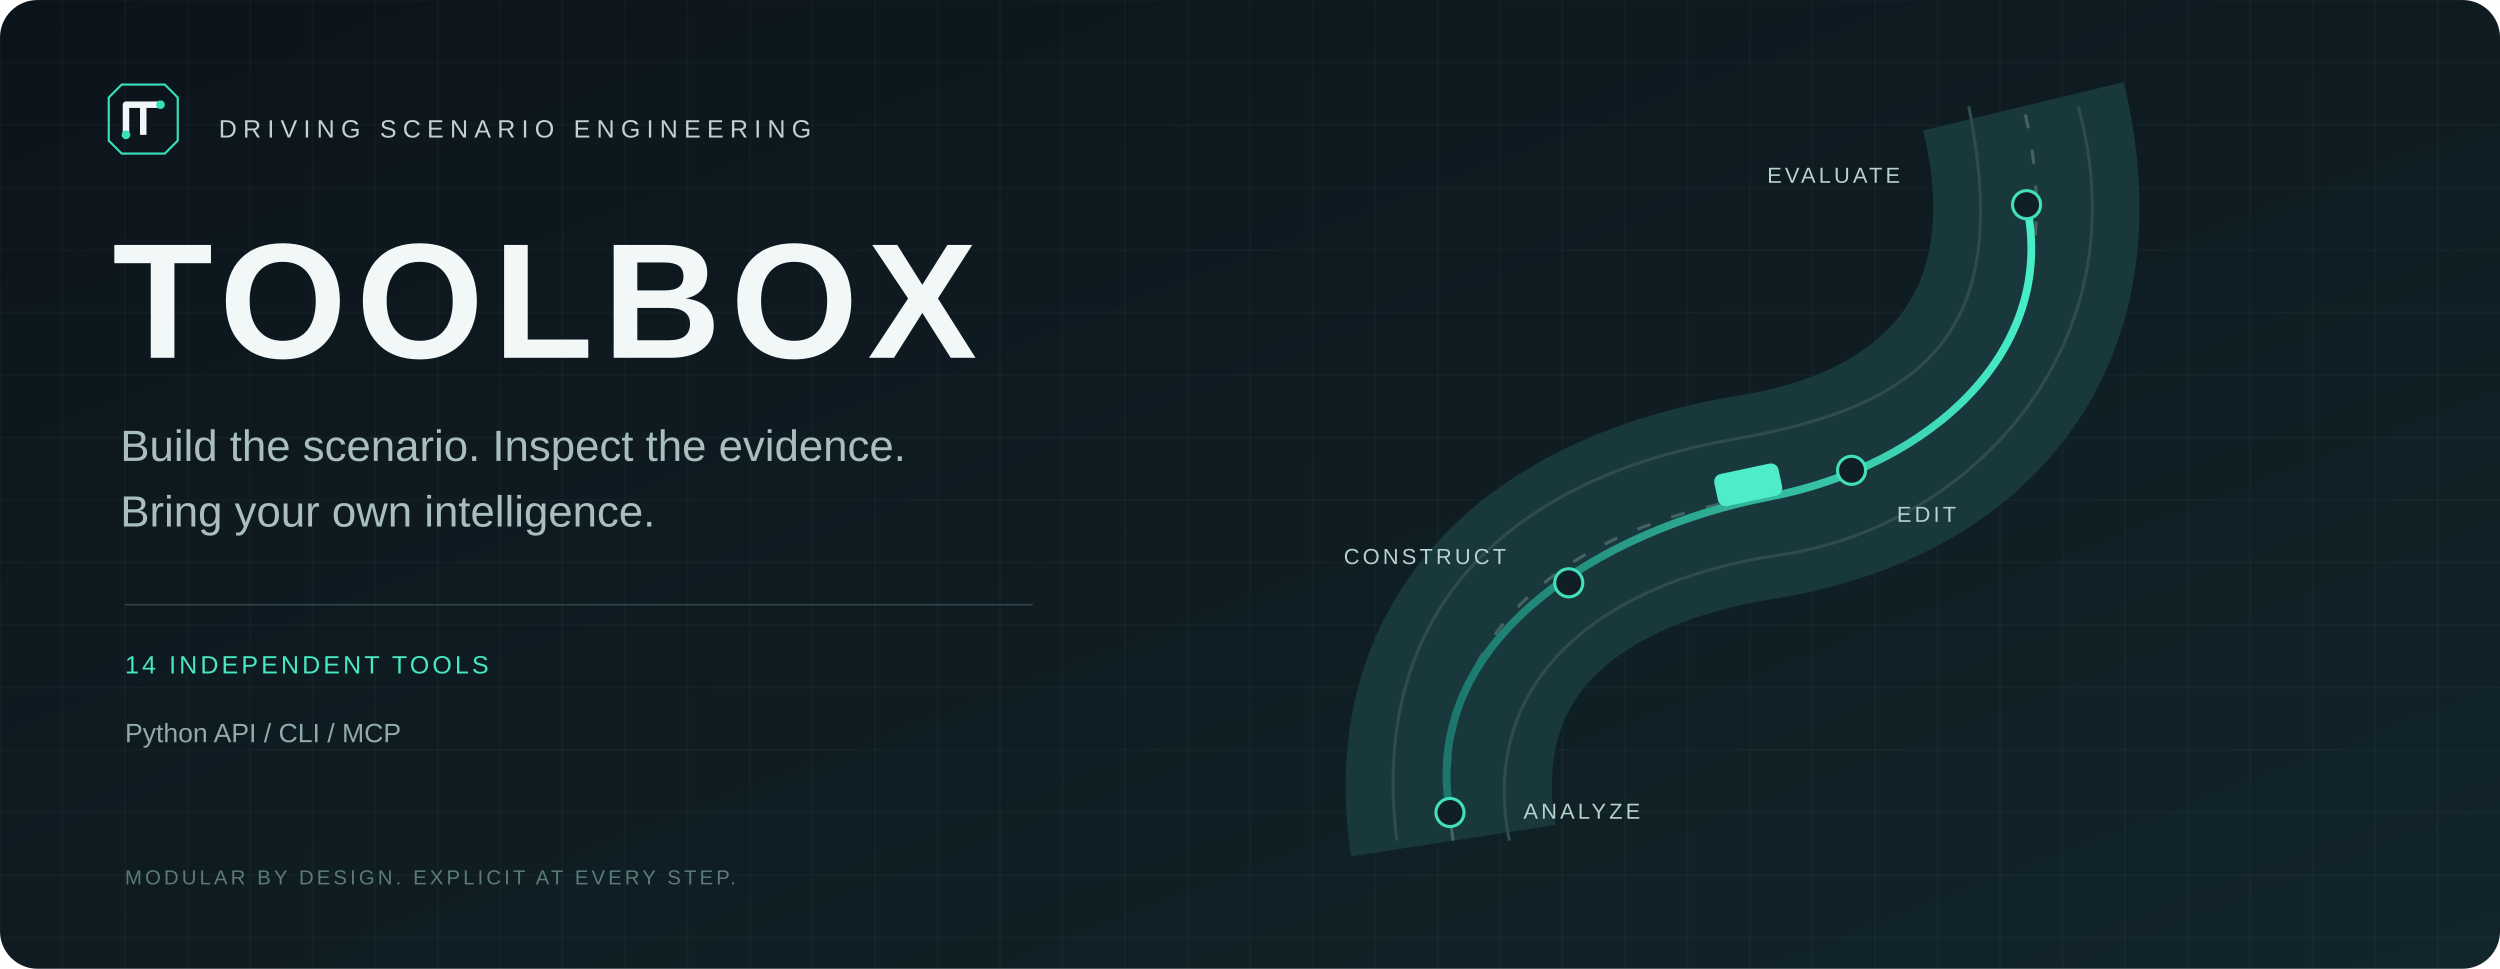
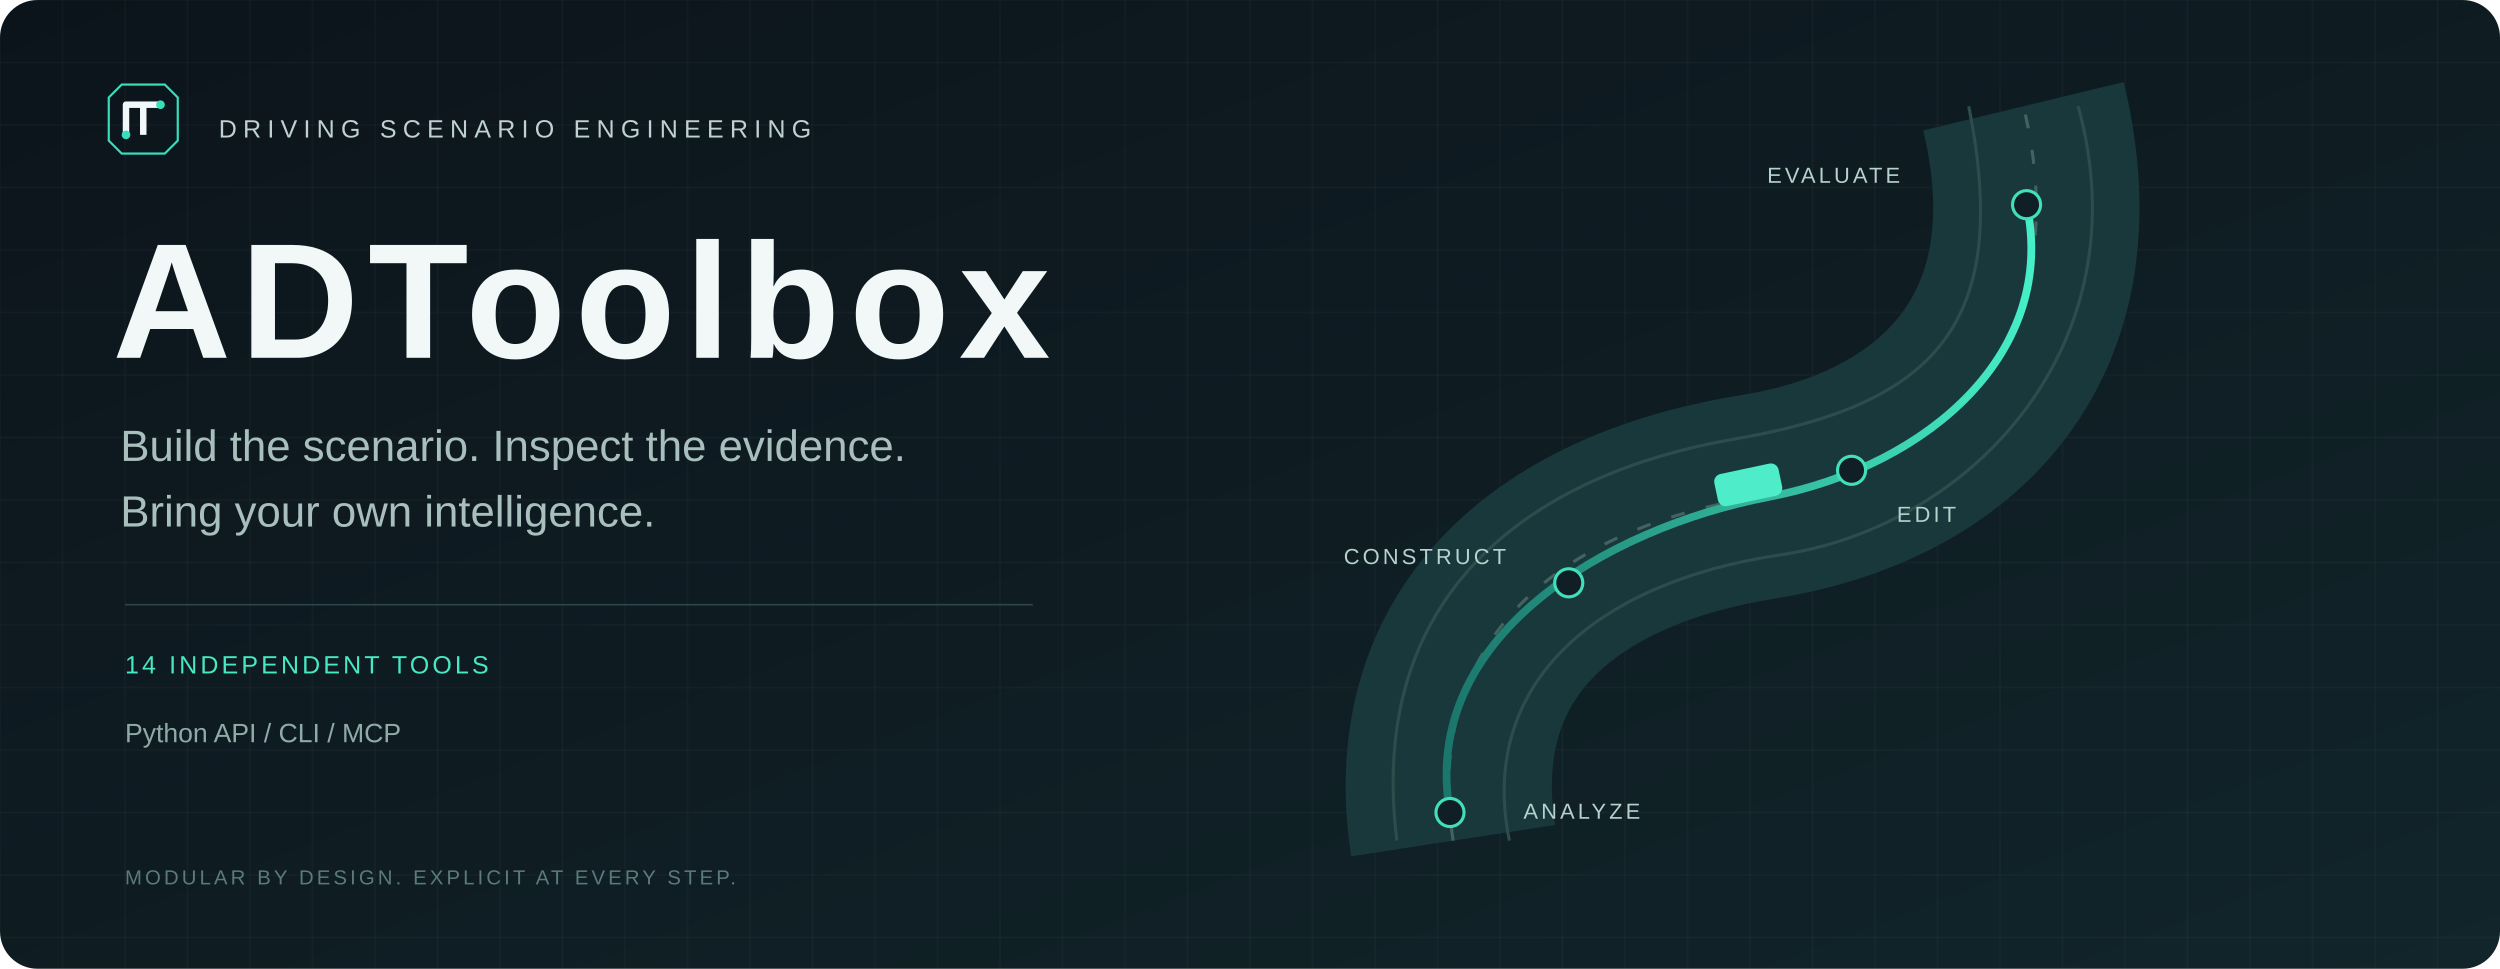
- <svg xmlns="http://www.w3.org/2000/svg" viewBox="0 0 1600 620" role="img" aria-label="TOOLBOX. Independent tools for driving scenario engineering. Analyze, construct, edit, evaluate.">
+ <svg xmlns="http://www.w3.org/2000/svg" viewBox="0 0 1600 620" role="img" aria-label="ADToolbox. Independent tools for driving scenario engineering. Analyze, construct, edit, evaluate.">
  <defs>
    <linearGradient id="bg" x2="1" y2="1">
      <stop stop-color="#0c141b" />
      <stop offset="1" stop-color="#11252a" />
    </linearGradient>
    <linearGradient id="route">
      <stop stop-color="#1b766b" />
      <stop offset="1" stop-color="#46efc7" />
    </linearGradient>
  </defs>
  <rect width="1600" height="620" rx="24" fill="url(#bg)" />
  <path d="M0 0V620" stroke="#b8d9d4" stroke-opacity=".035" />
  <path d="M40 0V620" stroke="#b8d9d4" stroke-opacity=".035" />
  <path d="M80 0V620" stroke="#b8d9d4" stroke-opacity=".035" />
  <path d="M120 0V620" stroke="#b8d9d4" stroke-opacity=".035" />
  <path d="M160 0V620" stroke="#b8d9d4" stroke-opacity=".035" />
  <path d="M200 0V620" stroke="#b8d9d4" stroke-opacity=".035" />
  <path d="M240 0V620" stroke="#b8d9d4" stroke-opacity=".035" />
  <path d="M280 0V620" stroke="#b8d9d4" stroke-opacity=".035" />
  <path d="M320 0V620" stroke="#b8d9d4" stroke-opacity=".035" />
  <path d="M360 0V620" stroke="#b8d9d4" stroke-opacity=".035" />
  <path d="M400 0V620" stroke="#b8d9d4" stroke-opacity=".035" />
  <path d="M440 0V620" stroke="#b8d9d4" stroke-opacity=".035" />
  <path d="M480 0V620" stroke="#b8d9d4" stroke-opacity=".035" />
  <path d="M520 0V620" stroke="#b8d9d4" stroke-opacity=".035" />
  <path d="M560 0V620" stroke="#b8d9d4" stroke-opacity=".035" />
  <path d="M600 0V620" stroke="#b8d9d4" stroke-opacity=".035" />
  <path d="M640 0V620" stroke="#b8d9d4" stroke-opacity=".035" />
  <path d="M680 0V620" stroke="#b8d9d4" stroke-opacity=".035" />
  <path d="M720 0V620" stroke="#b8d9d4" stroke-opacity=".035" />
  <path d="M760 0V620" stroke="#b8d9d4" stroke-opacity=".035" />
  <path d="M800 0V620" stroke="#b8d9d4" stroke-opacity=".035" />
  <path d="M840 0V620" stroke="#b8d9d4" stroke-opacity=".035" />
  <path d="M880 0V620" stroke="#b8d9d4" stroke-opacity=".035" />
  <path d="M920 0V620" stroke="#b8d9d4" stroke-opacity=".035" />
  <path d="M960 0V620" stroke="#b8d9d4" stroke-opacity=".035" />
  <path d="M1000 0V620" stroke="#b8d9d4" stroke-opacity=".035" />
  <path d="M1040 0V620" stroke="#b8d9d4" stroke-opacity=".035" />
  <path d="M1080 0V620" stroke="#b8d9d4" stroke-opacity=".035" />
  <path d="M1120 0V620" stroke="#b8d9d4" stroke-opacity=".035" />
  <path d="M1160 0V620" stroke="#b8d9d4" stroke-opacity=".035" />
  <path d="M1200 0V620" stroke="#b8d9d4" stroke-opacity=".035" />
  <path d="M1240 0V620" stroke="#b8d9d4" stroke-opacity=".035" />
  <path d="M1280 0V620" stroke="#b8d9d4" stroke-opacity=".035" />
  <path d="M1320 0V620" stroke="#b8d9d4" stroke-opacity=".035" />
  <path d="M1360 0V620" stroke="#b8d9d4" stroke-opacity=".035" />
  <path d="M1400 0V620" stroke="#b8d9d4" stroke-opacity=".035" />
  <path d="M1440 0V620" stroke="#b8d9d4" stroke-opacity=".035" />
  <path d="M1480 0V620" stroke="#b8d9d4" stroke-opacity=".035" />
  <path d="M1520 0V620" stroke="#b8d9d4" stroke-opacity=".035" />
  <path d="M1560 0V620" stroke="#b8d9d4" stroke-opacity=".035" />
  <path d="M0 0H1600" stroke="#b8d9d4" stroke-opacity=".035" />
  <path d="M0 40H1600" stroke="#b8d9d4" stroke-opacity=".035" />
  <path d="M0 80H1600" stroke="#b8d9d4" stroke-opacity=".035" />
  <path d="M0 120H1600" stroke="#b8d9d4" stroke-opacity=".035" />
  <path d="M0 160H1600" stroke="#b8d9d4" stroke-opacity=".035" />
  <path d="M0 200H1600" stroke="#b8d9d4" stroke-opacity=".035" />
  <path d="M0 240H1600" stroke="#b8d9d4" stroke-opacity=".035" />
  <path d="M0 280H1600" stroke="#b8d9d4" stroke-opacity=".035" />
  <path d="M0 320H1600" stroke="#b8d9d4" stroke-opacity=".035" />
  <path d="M0 360H1600" stroke="#b8d9d4" stroke-opacity=".035" />
  <path d="M0 400H1600" stroke="#b8d9d4" stroke-opacity=".035" />
  <path d="M0 440H1600" stroke="#b8d9d4" stroke-opacity=".035" />
  <path d="M0 480H1600" stroke="#b8d9d4" stroke-opacity=".035" />
  <path d="M0 520H1600" stroke="#b8d9d4" stroke-opacity=".035" />
  <path d="M0 560H1600" stroke="#b8d9d4" stroke-opacity=".035" />
  <path d="M0 600H1600" stroke="#b8d9d4" stroke-opacity=".035" />
  <g transform="translate(65,44) scale(.46)">
    <path d="M28 22H88L106 40V100L88 118H28L10 100V40Z" fill="none" stroke="#38dfbb" stroke-width="3" />
    <path d="M34 92V50H82M58 50V92" fill="none" stroke="#f2f7fa" stroke-width="9" stroke-linejoin="round" />
    <circle cx="34" cy="92" r="6" fill="#38dfbb" />
    <circle cx="82" cy="50" r="6" fill="#38dfbb" />
  </g>
  <text x="140" y="88" fill="#bfd2d1" font-family="Arial,sans-serif" font-size="16" letter-spacing="4">DRIVING SCENARIO ENGINEERING</text>
-   <text x="72" y="229" fill="#f1f8f7" font-family="Arial,sans-serif" font-size="105" font-weight="700" letter-spacing="6">TOOLBOX</text>
+   <text x="72" y="229" fill="#f1f8f7" font-family="Arial,sans-serif" font-size="105" font-weight="700" letter-spacing="6">ADToolbox</text>
  <text x="77" y="295" fill="#a8bfbd" font-family="Arial,sans-serif" font-size="28">Build the scenario. Inspect the evidence.</text>
  <text x="77" y="337" fill="#a8bfbd" font-family="Arial,sans-serif" font-size="28">Bring your own intelligence.</text>
  <path d="M80 387H661" stroke="#304549" />
  <text x="80" y="431" fill="#47e8c2" font-family="Arial,sans-serif" font-size="16" letter-spacing="2">14 INDEPENDENT TOOLS</text>
  <text x="80" y="475" fill="#90aaa9" font-family="Arial,sans-serif" font-size="17">Python API   /   CLI   /   MCP</text>
  <g transform="translate(840,58)">
    <path d="M90 480C70 350 160 280 285 260S490 155 455 10" fill="none" stroke="#18383c" stroke-width="132" />
    <path d="M90 480C70 350 160 280 285 260S490 155 455 10" fill="none" stroke="#446260" stroke-width="2" stroke-dasharray="9 14" />
    <path d="M54 480C34 320 142 245 270 223S448 150 420 10" fill="none" stroke="#2d4c4b" stroke-width="2" />
    <path d="M126 480C106 382 178 315 300 297S532 162 490 10" fill="none" stroke="#2d4c4b" stroke-width="2" />
    <path d="M88 462C68 350 188 280 292 260S477 166 457 73" fill="none" stroke="url(#route)" stroke-width="5" />
    <g fill="#101f25" stroke="#42dfbb" stroke-width="2">
      <circle cx="88" cy="462" r="9" />
      <circle cx="164" cy="315" r="9" />
      <circle cx="345" cy="243" r="9" />
      <circle cx="457" cy="73" r="9" />
    </g>
    <g font-family="Arial,sans-serif" font-size="14" letter-spacing="2" fill="#b7d2ce">
      <text x="135" y="466">ANALYZE</text>
      <text x="20" y="303">CONSTRUCT</text>
      <text x="374" y="276">EDIT</text>
      <text x="291" y="59">EVALUATE</text>
    </g>
    <rect x="258" y="242" width="42" height="21" rx="5" fill="#4eecc8" transform="rotate(-12 278 253)" />
  </g>
  <text x="80" y="566" fill="#5a7b7a" font-family="Arial,sans-serif" font-size="13" letter-spacing="2">MODULAR BY DESIGN. EXPLICIT AT EVERY STEP.</text>
</svg>
